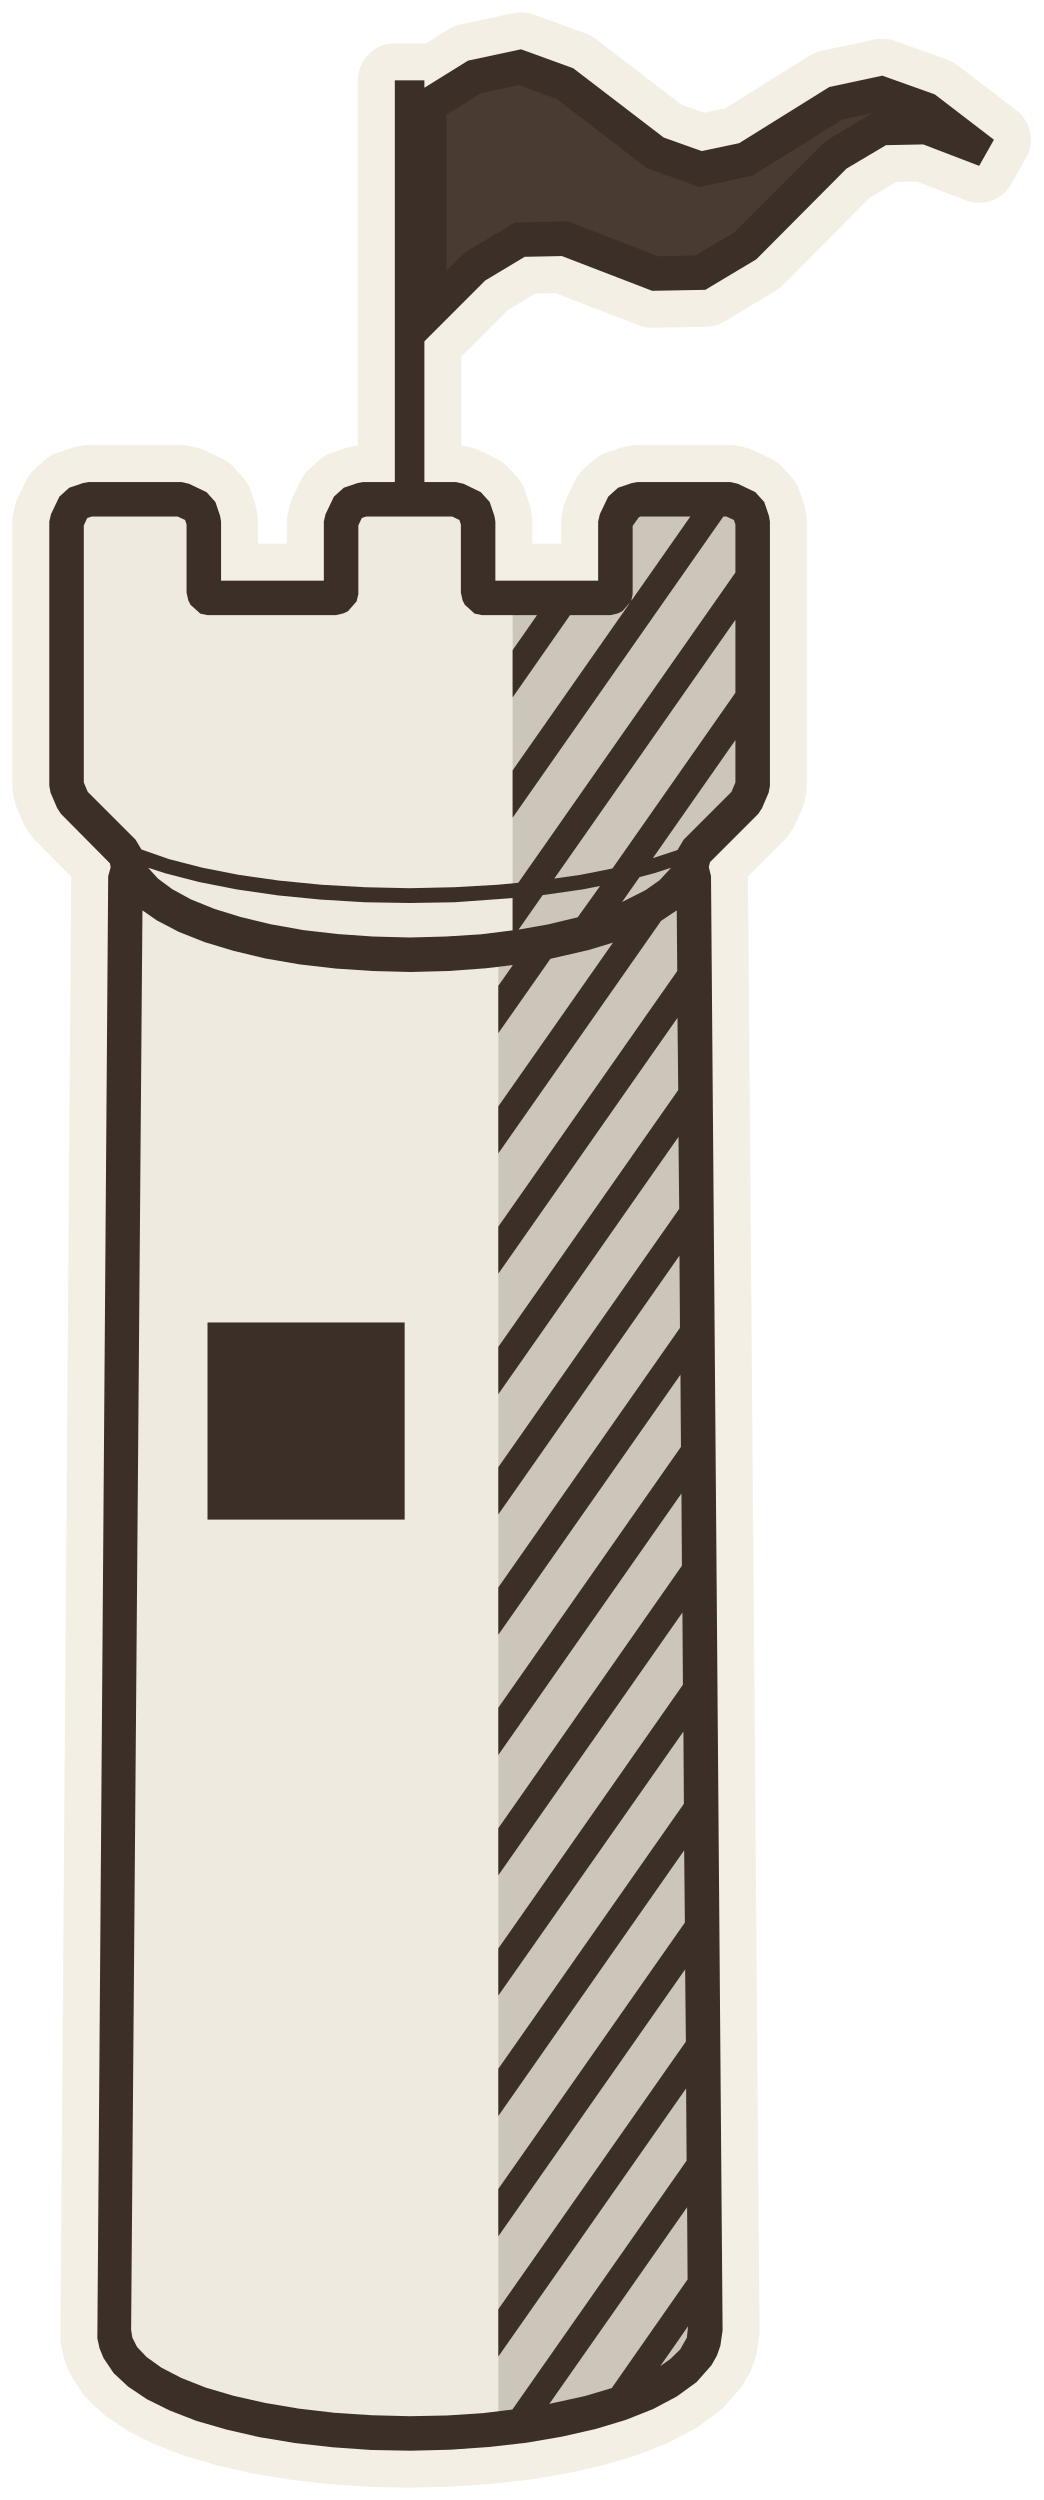
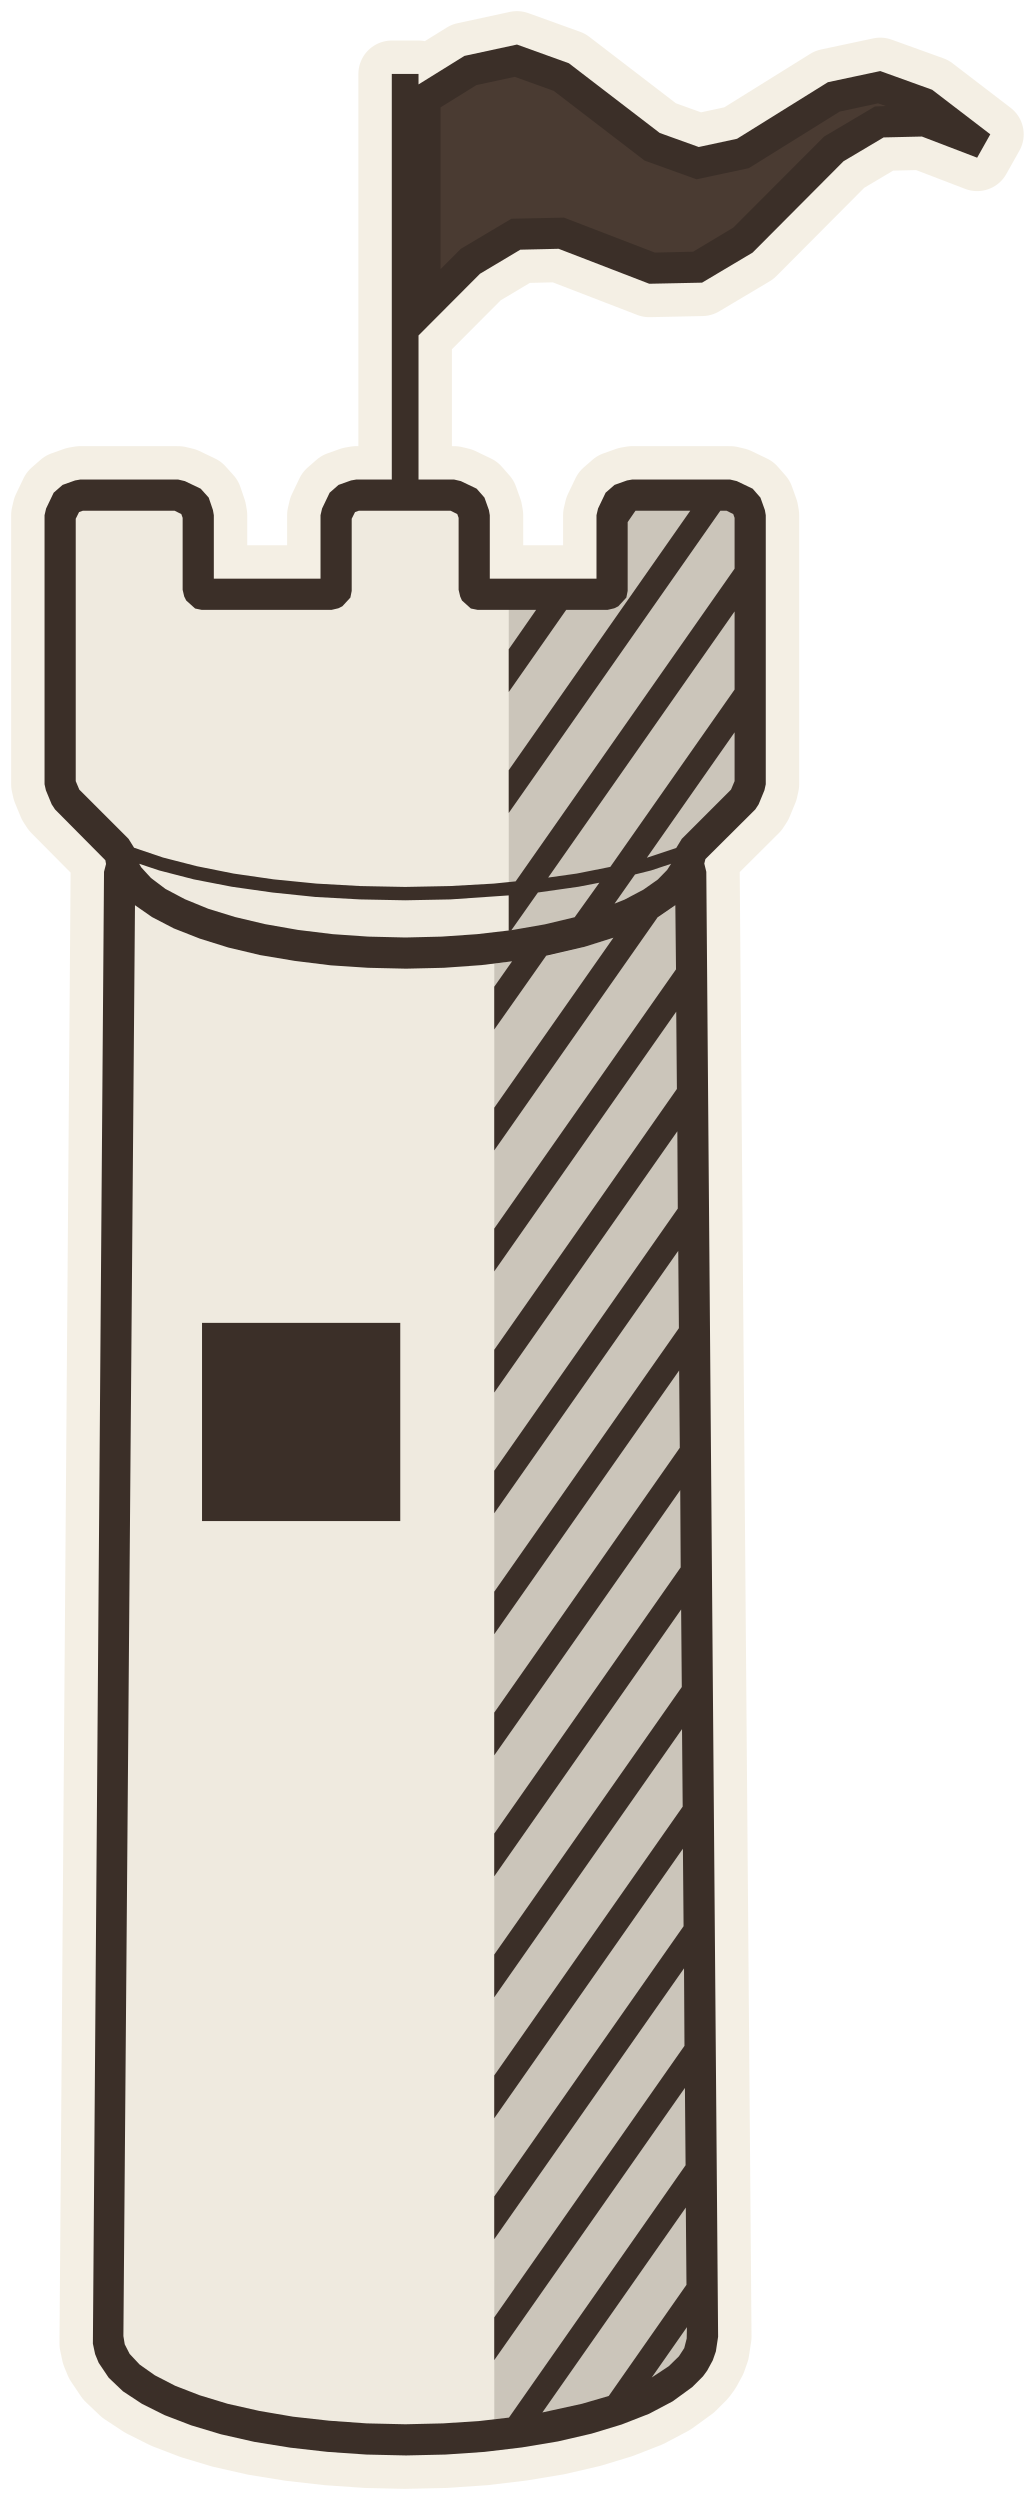
- <svg xmlns="http://www.w3.org/2000/svg" viewBox="-16.62 -94.66 42.33 101.44" data-palette="wall:#EFEADF;roof:#D9776B;wood:#C9A97C;earth:#94744F;water:#8FB0B8;flag:#4A3B32;ink:#3B2F28;halo:#F4EFE4">
-   <path data-role="sil" fill="#F4EFE4" stroke="#F4EFE4" stroke-width="3" stroke-linejoin="round" d="M-0.04 4.78L1.64 4.74L3.21 4.63L4.72 4.46L6.18 4.21L7.54 3.9L8.77 3.53L9.88 3.09L10.84 2.58L11.64 2L12.25 1.31L12.47 0.92L12.61 0.52L12.7 -0.1L12.23 -59.11L12.14 -59.48L12.19 -59.68L14.15 -61.64L14.3 -61.87L14.57 -62.5L14.62 -62.77L14.62 -73.5L14.58 -73.73L14.39 -74.29L14.03 -74.69L13.32 -75.03L13.02 -75.1L9.25 -75.1L9.02 -75.06L8.46 -74.87L8.06 -74.51L7.72 -73.8L7.65 -73.5L7.65 -71.1L3.48 -71.1L3.48 -73.5L3.44 -73.73L3.25 -74.29L2.89 -74.69L2.19 -75.03L1.88 -75.1L0.6 -75.1L0.6 -80.81L3.07 -83.28L4.67 -84.24L6.18 -84.27L9.84 -82.86L12 -82.9L14.07 -84.14L17.73 -87.82L19.33 -88.77L20.84 -88.8L23.11 -87.93L23.71 -88.99L21.31 -90.83L19.18 -91.59L17.03 -91.13L13.37 -88.85L11.85 -88.53L10.31 -89.08L6.64 -91.89L4.52 -92.66L2.37 -92.2L0.6 -91.1L0.6 -91.4L-0.6 -91.4L-0.6 -75.1L-1.88 -75.1L-2.11 -75.06L-2.67 -74.87L-3.07 -74.51L-3.41 -73.8L-3.48 -73.5L-3.48 -71.1L-7.65 -71.1L-7.65 -73.5L-7.69 -73.73L-7.88 -74.29L-8.24 -74.69L-8.95 -75.03L-9.25 -75.1L-13.02 -75.1L-13.25 -75.06L-13.81 -74.87L-14.21 -74.51L-14.55 -73.8L-14.62 -73.5L-14.62 -62.77L-14.57 -62.5L-14.3 -61.87L-14.15 -61.64L-12.16 -59.63L-12.13 -59.47L-12.23 -59.11L-12.67 0.22L-12.58 0.63L-12.42 1.02L-12.01 1.63L-11.42 2.18L-10.66 2.69L-9.73 3.15L-8.65 3.57L-7.44 3.92L-6.09 4.23L-4.64 4.47L-3.13 4.64L-1.57 4.75Z" />
-   <path data-role="wall" fill="#EFEADF" d="M-0.02 -55.92L1.53 -55.96L3 -56.06L4.18 -56.2L4.18 -70.4L2.94 -70.4L2.87 -70.42L2.78 -70.61L2.78 -73.5L2.59 -74.06L1.88 -74.4L-1.88 -74.4L-2.44 -74.21L-2.78 -73.5L-2.78 -70.55L-2.81 -70.49L-2.99 -70.4L-8.2 -70.4L-8.26 -70.42L-8.35 -70.61L-8.35 -73.5L-8.55 -74.06L-9.25 -74.4L-13.02 -74.4L-13.58 -74.21L-13.92 -73.5L-13.92 -62.77L-13.66 -62.14L-11.62 -60.1L-11.49 -59.87L-11.45 -59.61L-11.35 -59.34L-11.05 -58.86L-10.57 -58.39L-9.92 -57.93L-9.1 -57.5L-8.1 -57.1L-6.99 -56.76L-5.74 -56.46L-4.39 -56.23L-2.95 -56.06L-1.49 -55.95ZM-0.02 4.08L1.59 4.04L3.6 3.88L3.6 -55.43L1.5 -55.26L-0.04 -55.22L-1.57 -55.26L-3.08 -55.37L-4.55 -55.55L-5.95 -55.79L-7.26 -56.11L-8.43 -56.48L-9.51 -56.92L-10.43 -57.42L-11.21 -58.01L-11.53 -58.36L-11.98 0.09L-11.93 0.38L-11.82 0.67L-11.51 1.14L-11.02 1.61L-10.34 2.07L-9.48 2.5L-8.45 2.9L-7.29 3.24L-5.98 3.54L-4.56 3.77L-3.09 3.94L-1.55 4.04Z" />
-   <path data-role="wall-shade" fill="#cbc5ba" d="M4.18 -56.2L5.79 -56.47L7.05 -56.77L8.17 -57.13L9.19 -57.54L10.02 -57.99L10.7 -58.5L11.18 -59.05L11.35 -59.34L11.45 -59.61L11.49 -59.87L11.62 -60.1L13.66 -62.14L13.92 -62.77L13.92 -73.5L13.73 -74.06L13.02 -74.4L9.25 -74.4L8.69 -74.21L8.35 -73.5L8.35 -70.55L8.33 -70.49L8.15 -70.4L4.18 -70.4ZM3.6 3.88L4.61 3.77L6.03 3.53L7.34 3.23L8.52 2.87L9.56 2.46L10.44 2.01L11.14 1.5L11.51 1.14L11.82 0.67L11.93 0.38L12 -0.09L11.53 -58.36L10.98 -57.82L10.25 -57.31L9.37 -56.85L8.31 -56.43L7.15 -56.08L5.86 -55.77L4.47 -55.53L3.6 -55.43Z" />
-   <path data-role="flag" fill="#4A3B32" d="M2.63 -83.84L4.47 -84.93L6.3 -84.97L9.97 -83.56L11.8 -83.6L13.63 -84.69L17.3 -88.37L19.13 -89.47L20.97 -89.51L22.8 -88.8L20.97 -90.21L19.13 -90.87L17.3 -90.47L13.63 -88.19L11.8 -87.8L9.97 -88.46L6.3 -91.27L4.47 -91.93L2.63 -91.54L0.8 -90.4L0.8 -82Z" />
-   <path data-role="ink" fill="#3B2F28" d="M3.07 -83.28L4.67 -84.24L6.18 -84.27L9.84 -82.86L12 -82.9L14.07 -84.14L17.73 -87.82L19.33 -88.77L20.84 -88.8L23.11 -87.93L23.71 -88.99L21.31 -90.83L19.18 -91.59L17.03 -91.13L13.37 -88.85L11.85 -88.53L10.31 -89.08L6.64 -91.89L4.52 -92.66L2.37 -92.2L0.6 -91.1L0.6 -80.81ZM-2.11 -75.06L-2.67 -74.87L-3.07 -74.51L-3.41 -73.8L-3.48 -73.5L-3.48 -71.1L-7.65 -71.1L-7.65 -73.5L-7.69 -73.73L-7.88 -74.29L-8.24 -74.69L-8.95 -75.03L-9.25 -75.1L-13.02 -75.1L-13.25 -75.06L-13.81 -74.87L-14.21 -74.51L-14.55 -73.8L-14.62 -73.5L-14.62 -62.77L-14.57 -62.5L-14.3 -61.87L-14.15 -61.64L-12.16 -59.63L-12.13 -59.47L-12.23 -59.11L-12.67 0.22L-12.58 0.63L-12.42 1.02L-12.01 1.63L-11.42 2.18L-10.66 2.69L-9.73 3.15L-8.65 3.57L-7.44 3.92L-6.09 4.23L-4.64 4.47L-3.13 4.64L-1.57 4.75L0.04 4.78L1.64 4.74L3.21 4.63L4.72 4.46L6.18 4.21L7.54 3.9L8.77 3.53L9.88 3.09L10.84 2.58L11.64 2L12.25 1.31L12.47 0.92L12.61 0.52L12.7 -0.1L12.23 -59.11L12.14 -59.48L12.19 -59.68L14.15 -61.64L14.3 -61.87L14.57 -62.5L14.62 -62.77L14.62 -73.5L14.58 -73.73L14.39 -74.29L14.03 -74.69L13.32 -75.03L13.02 -75.1L9.25 -75.1L9.02 -75.06L8.46 -74.87L8.06 -74.51L7.72 -73.8L7.65 -73.5L7.65 -71.1L3.48 -71.1L3.48 -73.5L3.44 -73.73L3.25 -74.29L2.89 -74.69L2.19 -75.03L1.88 -75.1L0.6 -75.1L0.6 -91.4L-0.6 -91.4L-0.6 -75.1L-1.88 -75.1ZM1.5 -90.01L2.9 -90.88L4.42 -91.21L5.96 -90.65L9.63 -87.84L11.75 -87.07L13.9 -87.53L17.57 -89.81L18.79 -90.08L16.87 -88.93L13.2 -85.25L11.6 -84.3L10.09 -84.26L6.42 -85.68L4.27 -85.63L2.2 -84.39L1.5 -83.69ZM-1.81 -58.66L-3.57 -58.76L-5.3 -58.93L-6.92 -59.16L-8.4 -59.45L-9.76 -59.8L-10.88 -60.19L-11.12 -60.59L-13.06 -62.53L-13.22 -62.91L-13.22 -73.34L-13.08 -73.64L-12.9 -73.7L-9.41 -73.7L-9.11 -73.56L-9.05 -73.38L-9.05 -70.61L-8.98 -70.3L-8.89 -70.12L-8.49 -69.76L-8.2 -69.7L-2.99 -69.7L-2.69 -69.77L-2.5 -69.86L-2.15 -70.26L-2.08 -70.55L-2.08 -73.34L-1.94 -73.64L-1.77 -73.7L1.73 -73.7L2.02 -73.56L2.08 -73.38L2.08 -70.61L2.15 -70.3L2.24 -70.12L2.64 -69.76L2.94 -69.7L5.17 -69.7L4.18 -68.28L4.18 -66.36L6.51 -69.7L8.15 -69.7L8.45 -69.77L8.63 -69.86L8.99 -70.26L9.05 -70.55L9.05 -73.32L9.3 -73.67L9.37 -73.7L11.39 -73.7L4.18 -63.4L4.18 -61.48L12.73 -73.7L12.86 -73.7L13.16 -73.56L13.22 -73.38L13.22 -71.43L4.41 -58.84L3.57 -58.76L1.81 -58.66L0 -58.62ZM13.22 -69.51L13.22 -66.55L8.23 -59.42L6.92 -59.16L5.87 -59.01ZM13.22 -64.63L13.22 -62.91L13.06 -62.53L11.12 -60.59L10.87 -60.17L9.87 -59.84ZM9.33 -59.07L9.93 -59.23L10.61 -59.45L10.14 -58.94L9.57 -58.54L8.62 -58.06ZM0.01 -56.62L-1.49 -56.66L-2.92 -56.76L-4.31 -56.92L-5.65 -57.16L-6.85 -57.45L-7.92 -57.78L-8.88 -58.17L-9.63 -58.58L-10.21 -59.01L-10.61 -59.45L-9.93 -59.23L-8.54 -58.87L-7.01 -58.57L-5.36 -58.33L-3.63 -58.16L-1.83 -58.05L0 -58.02L1.83 -58.05L4.18 -58.22L4.18 -56.91L2.9 -56.75L1.47 -56.66ZM5.4 -58.34L7.01 -58.57L7.73 -58.71L6.82 -57.44L5.61 -57.15L4.42 -56.94ZM0.01 3.38L-1.55 3.34L-3.06 3.24L-4.51 3.07L-5.87 2.84L-7.15 2.55L-8.27 2.22L-9.26 1.83L-10.07 1.41L-10.67 0.98L-11.06 0.57L-11.25 0.19L-11.3 -0.12L-10.84 -57.72L-10.25 -57.31L-9.37 -56.85L-8.31 -56.43L-7.15 -56.08L-5.86 -55.77L-4.47 -55.53L-3 -55.36L-1.5 -55.26L0.04 -55.22L1.57 -55.26L3.08 -55.37L4.19 -55.5L3.6 -54.66L3.6 -52.74L5.71 -55.75L7.26 -56.11L8.25 -56.41L3.6 -49.77L3.6 -47.86L10.2 -57.29L10.84 -57.72L10.86 -55.26L3.6 -44.89L3.6 -42.98L10.87 -53.36L10.9 -50.43L3.6 -40.01L3.6 -38.09L10.91 -48.53L10.94 -45.61L3.6 -35.13L3.6 -33.21L10.95 -43.71L10.97 -40.78L3.6 -30.25L3.6 -28.33L10.99 -38.88L11.01 -35.95L3.6 -25.37L3.6 -23.45L11.03 -34.06L11.05 -31.13L3.6 -20.48L3.6 -18.57L11.07 -29.23L11.09 -26.3L3.6 -15.6L3.6 -13.69L11.11 -24.4L11.13 -21.47L3.6 -10.72L3.6 -8.8L11.14 -19.58L11.17 -16.65L3.6 -5.84L3.6 -3.92L11.18 -14.75L11.21 -11.82L3.6 -0.96L3.6 0.96L11.22 -9.92L11.24 -6.99L4.17 3.11L3.02 3.25L1.53 3.35ZM-0.2 -41L-8.2 -41L-8.2 -33L-0.2 -33ZM5.67 2.88L11.26 -5.1L11.28 -2.17L8.2 2.24L7.12 2.56ZM10.17 1.35L11.3 -0.27L11.25 0.19L10.98 0.67L10.59 1.05Z" />
+ <svg xmlns="http://www.w3.org/2000/svg" viewBox="-18.19 -105 46.46 112.24" data-palette="wall:#EFEADF;roof:#D9776B;wood:#C9A97C;earth:#94744F;water:#8FB0B8;flag:#4A3B32;ink:#3B2F28;halo:#F4EFE4">
+   <path data-role="sil" fill="#F4EFE4" stroke="#F4EFE4" stroke-width="3" stroke-linejoin="round" d="M-0.04 5.24L1.81 5.2L3.56 5.08L5.24 4.88L6.86 4.61L8.37 4.26L9.72 3.85L10.95 3.37L12.01 2.81L12.89 2.17L13.37 1.69L13.56 1.43L13.81 0.97L13.95 0.57L14.05 -0.09L13.52 -65.86L13.43 -66.23L13.48 -66.43L15.72 -68.66L15.87 -68.89L16.13 -69.52L16.19 -69.79L16.19 -81.87L16.15 -82.1L15.95 -82.66L15.6 -83.06L14.89 -83.4L14.59 -83.47L10.19 -83.47L9.96 -83.43L9.4 -83.23L9 -82.88L8.66 -82.17L8.59 -81.87L8.59 -79.02L3.8 -79.02L3.8 -81.87L3.76 -82.1L3.56 -82.66L3.21 -83.06L2.5 -83.4L2.2 -83.47L0.6 -83.47L0.6 -89.94L3.36 -92.71L5.17 -93.79L6.89 -93.83L10.96 -92.26L13.33 -92.31L15.6 -93.66L19.68 -97.76L21.48 -98.83L23.2 -98.87L25.68 -97.92L26.27 -98.97L23.66 -100.97L21.33 -101.81L18.98 -101.31L14.9 -98.77L13.18 -98.4L11.43 -99.03L7.35 -102.16L5.02 -103L2.66 -102.49L0.6 -101.21L0.6 -101.68L-0.6 -101.68L-0.6 -83.47L-2.2 -83.47L-2.43 -83.43L-2.99 -83.23L-3.39 -82.88L-3.73 -82.17L-3.8 -81.87L-3.8 -79.02L-8.59 -79.02L-8.59 -81.87L-8.63 -82.1L-8.82 -82.66L-9.18 -83.06L-9.89 -83.4L-10.19 -83.47L-14.59 -83.47L-14.82 -83.43L-15.38 -83.23L-15.78 -82.88L-16.12 -82.17L-16.19 -81.87L-16.19 -69.79L-16.13 -69.52L-15.87 -68.89L-15.72 -68.66L-13.46 -66.38L-13.43 -66.21L-13.52 -65.86L-14.02 0.22L-13.92 0.69L-13.76 1.08L-13.31 1.75L-12.67 2.36L-11.82 2.92L-10.8 3.43L-9.6 3.89L-8.27 4.29L-6.77 4.63L-5.16 4.89L-3.48 5.08L-1.74 5.2Z" />
+   <path data-role="wall" fill="#EFEADF" d="M-0.02 -62.21L1.7 -62.25L3.33 -62.37L4.65 -62.52L4.65 -78.32L3.25 -78.32L3.19 -78.34L3.1 -78.52L3.1 -81.87L2.9 -82.43L2.2 -82.77L-2.2 -82.77L-2.76 -82.57L-3.1 -81.87L-3.1 -78.47L-3.12 -78.41L-3.3 -78.32L-9.14 -78.32L-9.2 -78.34L-9.29 -78.52L-9.29 -81.87L-9.48 -82.43L-10.19 -82.77L-14.59 -82.77L-15.14 -82.57L-15.49 -81.87L-15.49 -69.79L-15.22 -69.15L-12.91 -66.84L-12.79 -66.61L-12.73 -66.3L-12.63 -66.03L-12.3 -65.49L-11.77 -64.96L-11.04 -64.45L-10.13 -63.97L-9.02 -63.52L-7.78 -63.14L-6.39 -62.81L-4.88 -62.55L-3.29 -62.36L-1.65 -62.25ZM-0.02 4.54L1.77 4.5L4 4.32L4 -61.74L3.34 -61.66L1.67 -61.55L-0.04 -61.51L-1.74 -61.55L-3.42 -61.67L-5.05 -61.87L-6.6 -62.14L-8.05 -62.49L-9.35 -62.9L-10.54 -63.39L-11.55 -63.94L-12.4 -64.59L-12.83 -65.04L-13.33 0.09L-13.27 0.44L-13.16 0.72L-12.81 1.26L-12.27 1.78L-11.51 2.3L-10.55 2.78L-9.4 3.22L-8.11 3.6L-6.65 3.94L-5.08 4.2L-3.44 4.38L-1.73 4.5Z" />
+   <path data-role="wall-shade" fill="#cbc5ba" d="M4.65 -62.52L6.44 -62.83L7.84 -63.16L9.09 -63.55L10.21 -64.01L11.15 -64.51L11.9 -65.07L12.43 -65.67L12.63 -66.03L12.73 -66.3L12.79 -66.61L12.91 -66.84L15.22 -69.15L15.49 -69.79L15.49 -81.87L15.29 -82.43L14.59 -82.77L10.19 -82.77L9.63 -82.57L9.29 -81.87L9.29 -78.47L9.27 -78.41L9.09 -78.32L4.65 -78.32ZM4 4.32L5.12 4.19L6.7 3.92L8.17 3.59L9.47 3.2L10.63 2.74L11.61 2.24L12.39 1.68L12.81 1.26L13.16 0.72L13.27 0.44L13.35 -0.09L12.83 -65.04L12.18 -64.39L11.37 -63.83L10.39 -63.32L9.22 -62.86L7.94 -62.46L6.51 -62.12L4.96 -61.86L4 -61.74Z" />
+   <path data-role="flag" fill="#4A3B32" d="M2.93 -93.27L4.97 -94.49L7.01 -94.53L11.09 -92.96L13.13 -93L15.17 -94.22L19.25 -98.31L21.29 -99.53L23.32 -99.57L25.36 -98.79L23.32 -100.35L21.29 -101.09L19.25 -100.65L15.17 -98.11L13.13 -97.67L11.09 -98.41L7.01 -101.54L4.97 -102.27L2.93 -101.83L0.89 -100.57L0.89 -91.22Z" />
+   <path data-role="ink" fill="#3B2F28" d="M3.36 -92.71L5.17 -93.79L6.89 -93.83L10.96 -92.26L13.33 -92.31L15.6 -93.66L19.68 -97.76L21.48 -98.83L23.2 -98.87L25.68 -97.92L26.27 -98.97L23.66 -100.97L21.33 -101.81L18.98 -101.31L14.9 -98.77L13.18 -98.4L11.43 -99.03L7.35 -102.16L5.02 -103L2.66 -102.49L0.6 -101.21L0.6 -89.94ZM-2.43 -83.43L-2.99 -83.23L-3.39 -82.88L-3.73 -82.17L-3.8 -81.87L-3.8 -79.02L-8.59 -79.02L-8.59 -81.87L-8.63 -82.1L-8.82 -82.66L-9.18 -83.06L-9.89 -83.4L-10.19 -83.47L-14.59 -83.47L-14.82 -83.43L-15.38 -83.23L-15.78 -82.88L-16.12 -82.17L-16.19 -81.87L-16.19 -69.79L-16.13 -69.52L-15.87 -68.89L-15.72 -68.66L-13.46 -66.38L-13.43 -66.21L-13.52 -65.86L-14.02 0.22L-13.92 0.69L-13.76 1.08L-13.31 1.75L-12.67 2.36L-11.82 2.92L-10.8 3.43L-9.6 3.89L-8.27 4.29L-6.77 4.63L-5.16 4.89L-3.48 5.08L-1.74 5.2L0.04 5.24L1.81 5.2L3.56 5.08L5.24 4.88L6.86 4.61L8.37 4.26L9.72 3.85L10.95 3.37L12.01 2.81L12.89 2.17L13.37 1.69L13.56 1.43L13.81 0.97L13.95 0.57L14.05 -0.09L13.52 -65.86L13.43 -66.23L13.48 -66.43L15.72 -68.66L15.87 -68.89L16.13 -69.52L16.19 -69.79L16.19 -81.87L16.15 -82.1L15.95 -82.66L15.6 -83.06L14.89 -83.4L14.59 -83.47L10.19 -83.47L9.96 -83.43L9.4 -83.23L9 -82.88L8.66 -82.17L8.59 -81.87L8.59 -79.02L3.8 -79.02L3.8 -81.87L3.76 -82.1L3.56 -82.66L3.21 -83.06L2.5 -83.4L2.2 -83.47L0.6 -83.47L0.6 -101.68L-0.6 -101.68L-0.6 -83.47L-2.2 -83.47ZM1.59 -100.18L3.2 -101.18L4.92 -101.55L6.67 -100.92L10.75 -97.79L13.08 -96.95L15.43 -97.45L19.51 -99.99L21.23 -100.36L21.58 -100.24L21.09 -100.22L18.81 -98.87L14.73 -94.78L12.93 -93.7L11.21 -93.66L7.13 -95.23L4.77 -95.18L2.5 -93.83L1.59 -92.92ZM-2.02 -65.22L-3.98 -65.33L-5.9 -65.52L-7.7 -65.78L-9.35 -66.11L-10.87 -66.5L-12.17 -66.94L-12.42 -67.34L-14.63 -69.55L-14.79 -69.93L-14.79 -81.71L-14.64 -82.01L-14.47 -82.07L-10.35 -82.07L-10.05 -81.92L-9.99 -81.75L-9.99 -78.52L-9.92 -78.22L-9.83 -78.04L-9.43 -77.68L-9.14 -77.62L-3.3 -77.62L-3 -77.69L-2.82 -77.78L-2.46 -78.17L-2.4 -78.47L-2.4 -81.71L-2.25 -82.01L-2.08 -82.07L2.04 -82.07L2.34 -81.92L2.4 -81.75L2.4 -78.52L2.47 -78.22L2.55 -78.04L2.95 -77.68L3.25 -77.62L5.88 -77.62L4.65 -75.85L4.65 -73.93L7.23 -77.62L9.09 -77.62L9.39 -77.69L9.57 -77.78L9.93 -78.17L9.99 -78.47L9.99 -81.56L10.34 -82.07L12.8 -82.07L4.65 -70.42L4.65 -68.5L14.15 -82.07L14.43 -82.07L14.73 -81.92L14.79 -81.75L14.79 -79.47L4.96 -65.43L3.98 -65.33L2.02 -65.22L0 -65.18ZM14.79 -77.55L14.79 -74.04L9.21 -66.08L7.7 -65.78L6.42 -65.6ZM14.79 -72.12L14.79 -69.93L14.63 -69.55L12.42 -67.34L12.17 -66.93L10.85 -66.49ZM0.01 -62.91L-1.66 -62.95L-3.25 -63.06L-4.81 -63.25L-6.29 -63.51L-7.64 -63.83L-8.84 -64.2L-9.89 -64.63L-10.76 -65.09L-11.41 -65.58L-11.85 -66.06L-11.94 -66.22L-11.04 -65.92L-9.49 -65.52L-7.79 -65.19L-5.96 -64.93L-4.03 -64.73L-2.03 -64.62L0 -64.58L2.03 -64.62L4.65 -64.8L4.65 -63.23L4.77 -63.24L5.96 -64.93L7.79 -65.19L8.72 -65.37L7.61 -63.82L6.27 -63.5L4.78 -63.24L3.23 -63.06L1.64 -62.95ZM9.4 -64.43L10.32 -65.74L11.04 -65.92L11.94 -66.22L11.76 -65.94L11.34 -65.51L10.7 -65.06L9.85 -64.61ZM0.01 3.84L-1.73 3.8L-3.41 3.68L-5.03 3.5L-6.55 3.24L-7.97 2.92L-9.22 2.54L-10.33 2.11L-11.24 1.64L-11.92 1.16L-12.37 0.68L-12.59 0.25L-12.65 -0.12L-12.13 -64.36L-11.37 -63.83L-10.39 -63.32L-9.22 -62.86L-7.94 -62.46L-6.51 -62.12L-4.96 -61.86L-3.34 -61.66L-1.67 -61.55L0.04 -61.51L1.74 -61.55L3.42 -61.67L4.8 -61.84L4 -60.7L4 -58.78L6.33 -62.09L8.05 -62.49L9.35 -62.9L4 -55.27L4 -53.35L11.33 -63.81L12.13 -64.36L12.16 -61.48L4 -49.84L4 -47.92L12.17 -59.58L12.2 -56.11L4 -44.4L4 -42.48L12.22 -54.21L12.24 -50.74L4 -38.97L4 -37.06L12.26 -48.84L12.29 -45.37L4 -33.54L4 -31.63L12.3 -43.47L12.33 -40L4 -28.11L4 -26.19L12.35 -38.1L12.37 -34.63L4 -22.68L4 -20.76L12.39 -32.74L12.42 -29.26L4 -17.25L4 -15.33L12.43 -27.37L12.46 -23.89L4 -11.82L4 -9.9L12.47 -22L12.5 -18.52L4 -6.39L4 -4.47L12.52 -16.63L12.54 -13.15L4 -0.96L4 0.96L12.56 -11.26L12.59 -7.79L4.66 3.54L3.37 3.69L1.71 3.8ZM-0.22 -45.61L-9.12 -45.61L-9.12 -36.71L-0.22 -36.71ZM6.16 3.31L12.6 -5.89L12.63 -2.42L9.14 2.57L7.94 2.92ZM12.65 -0.52L12.64 -0.01L12.53 0.42L12.29 0.79L11.84 1.23L11.07 1.74Z" />
</svg>
